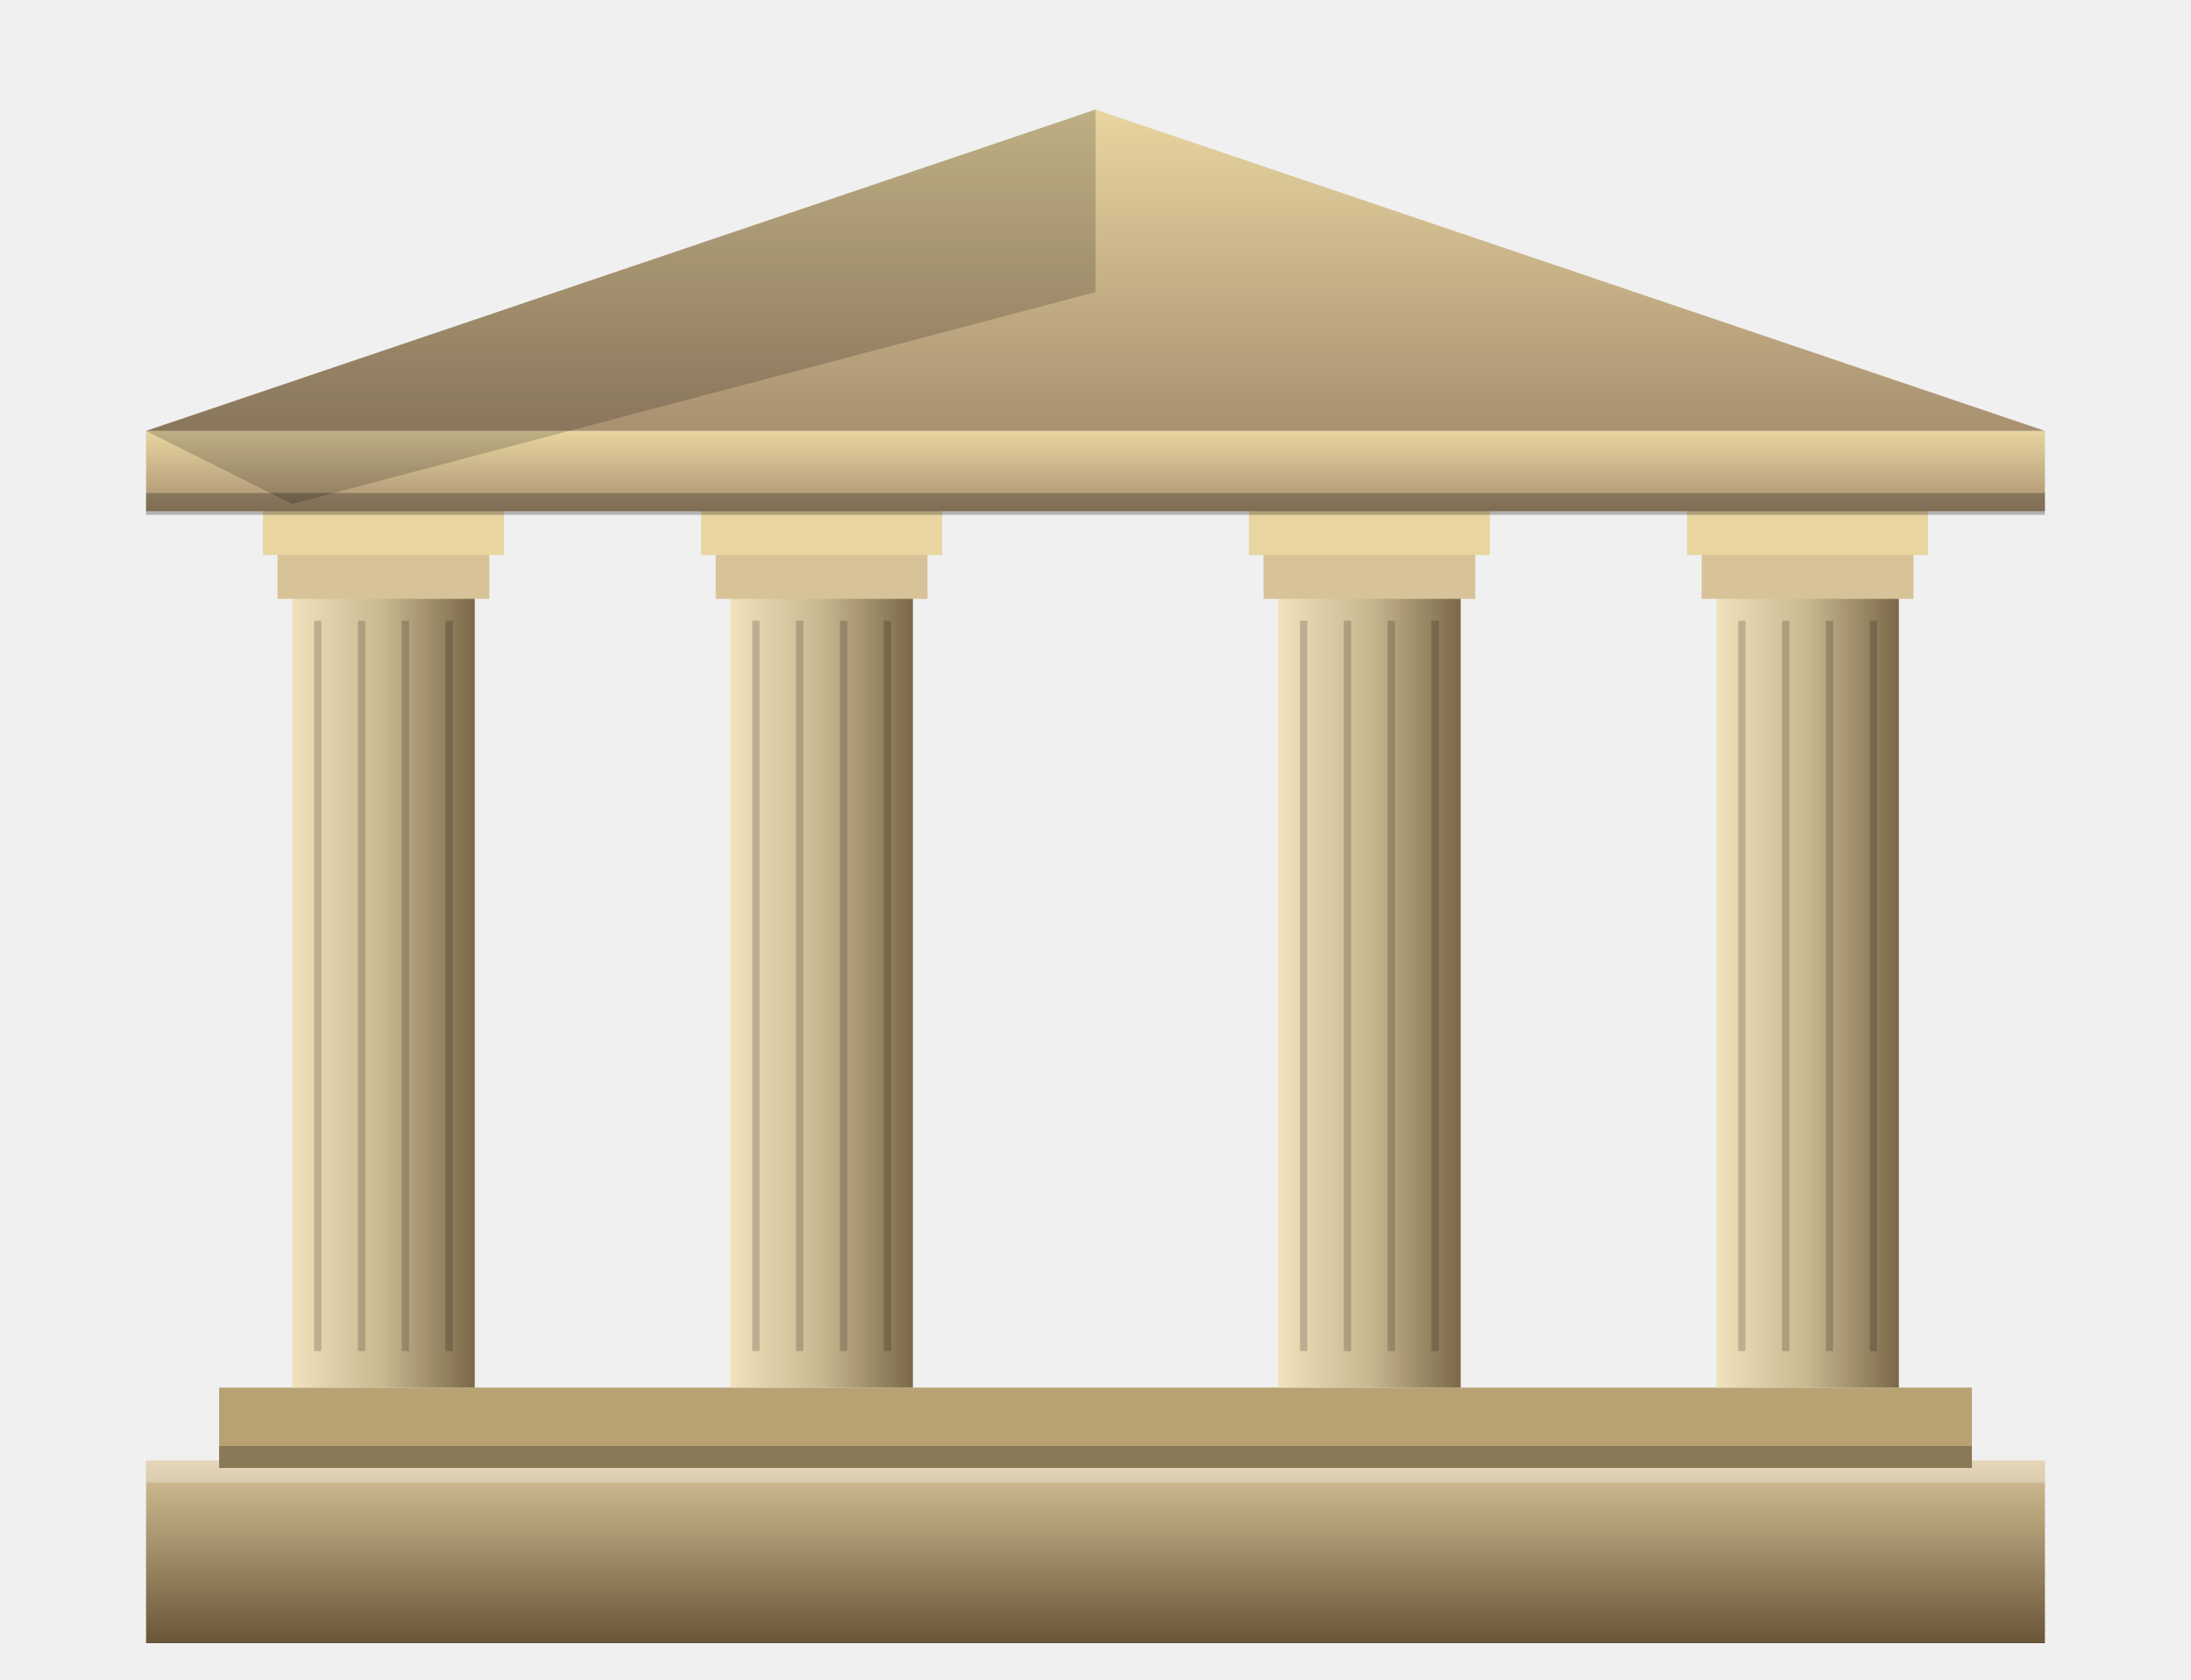
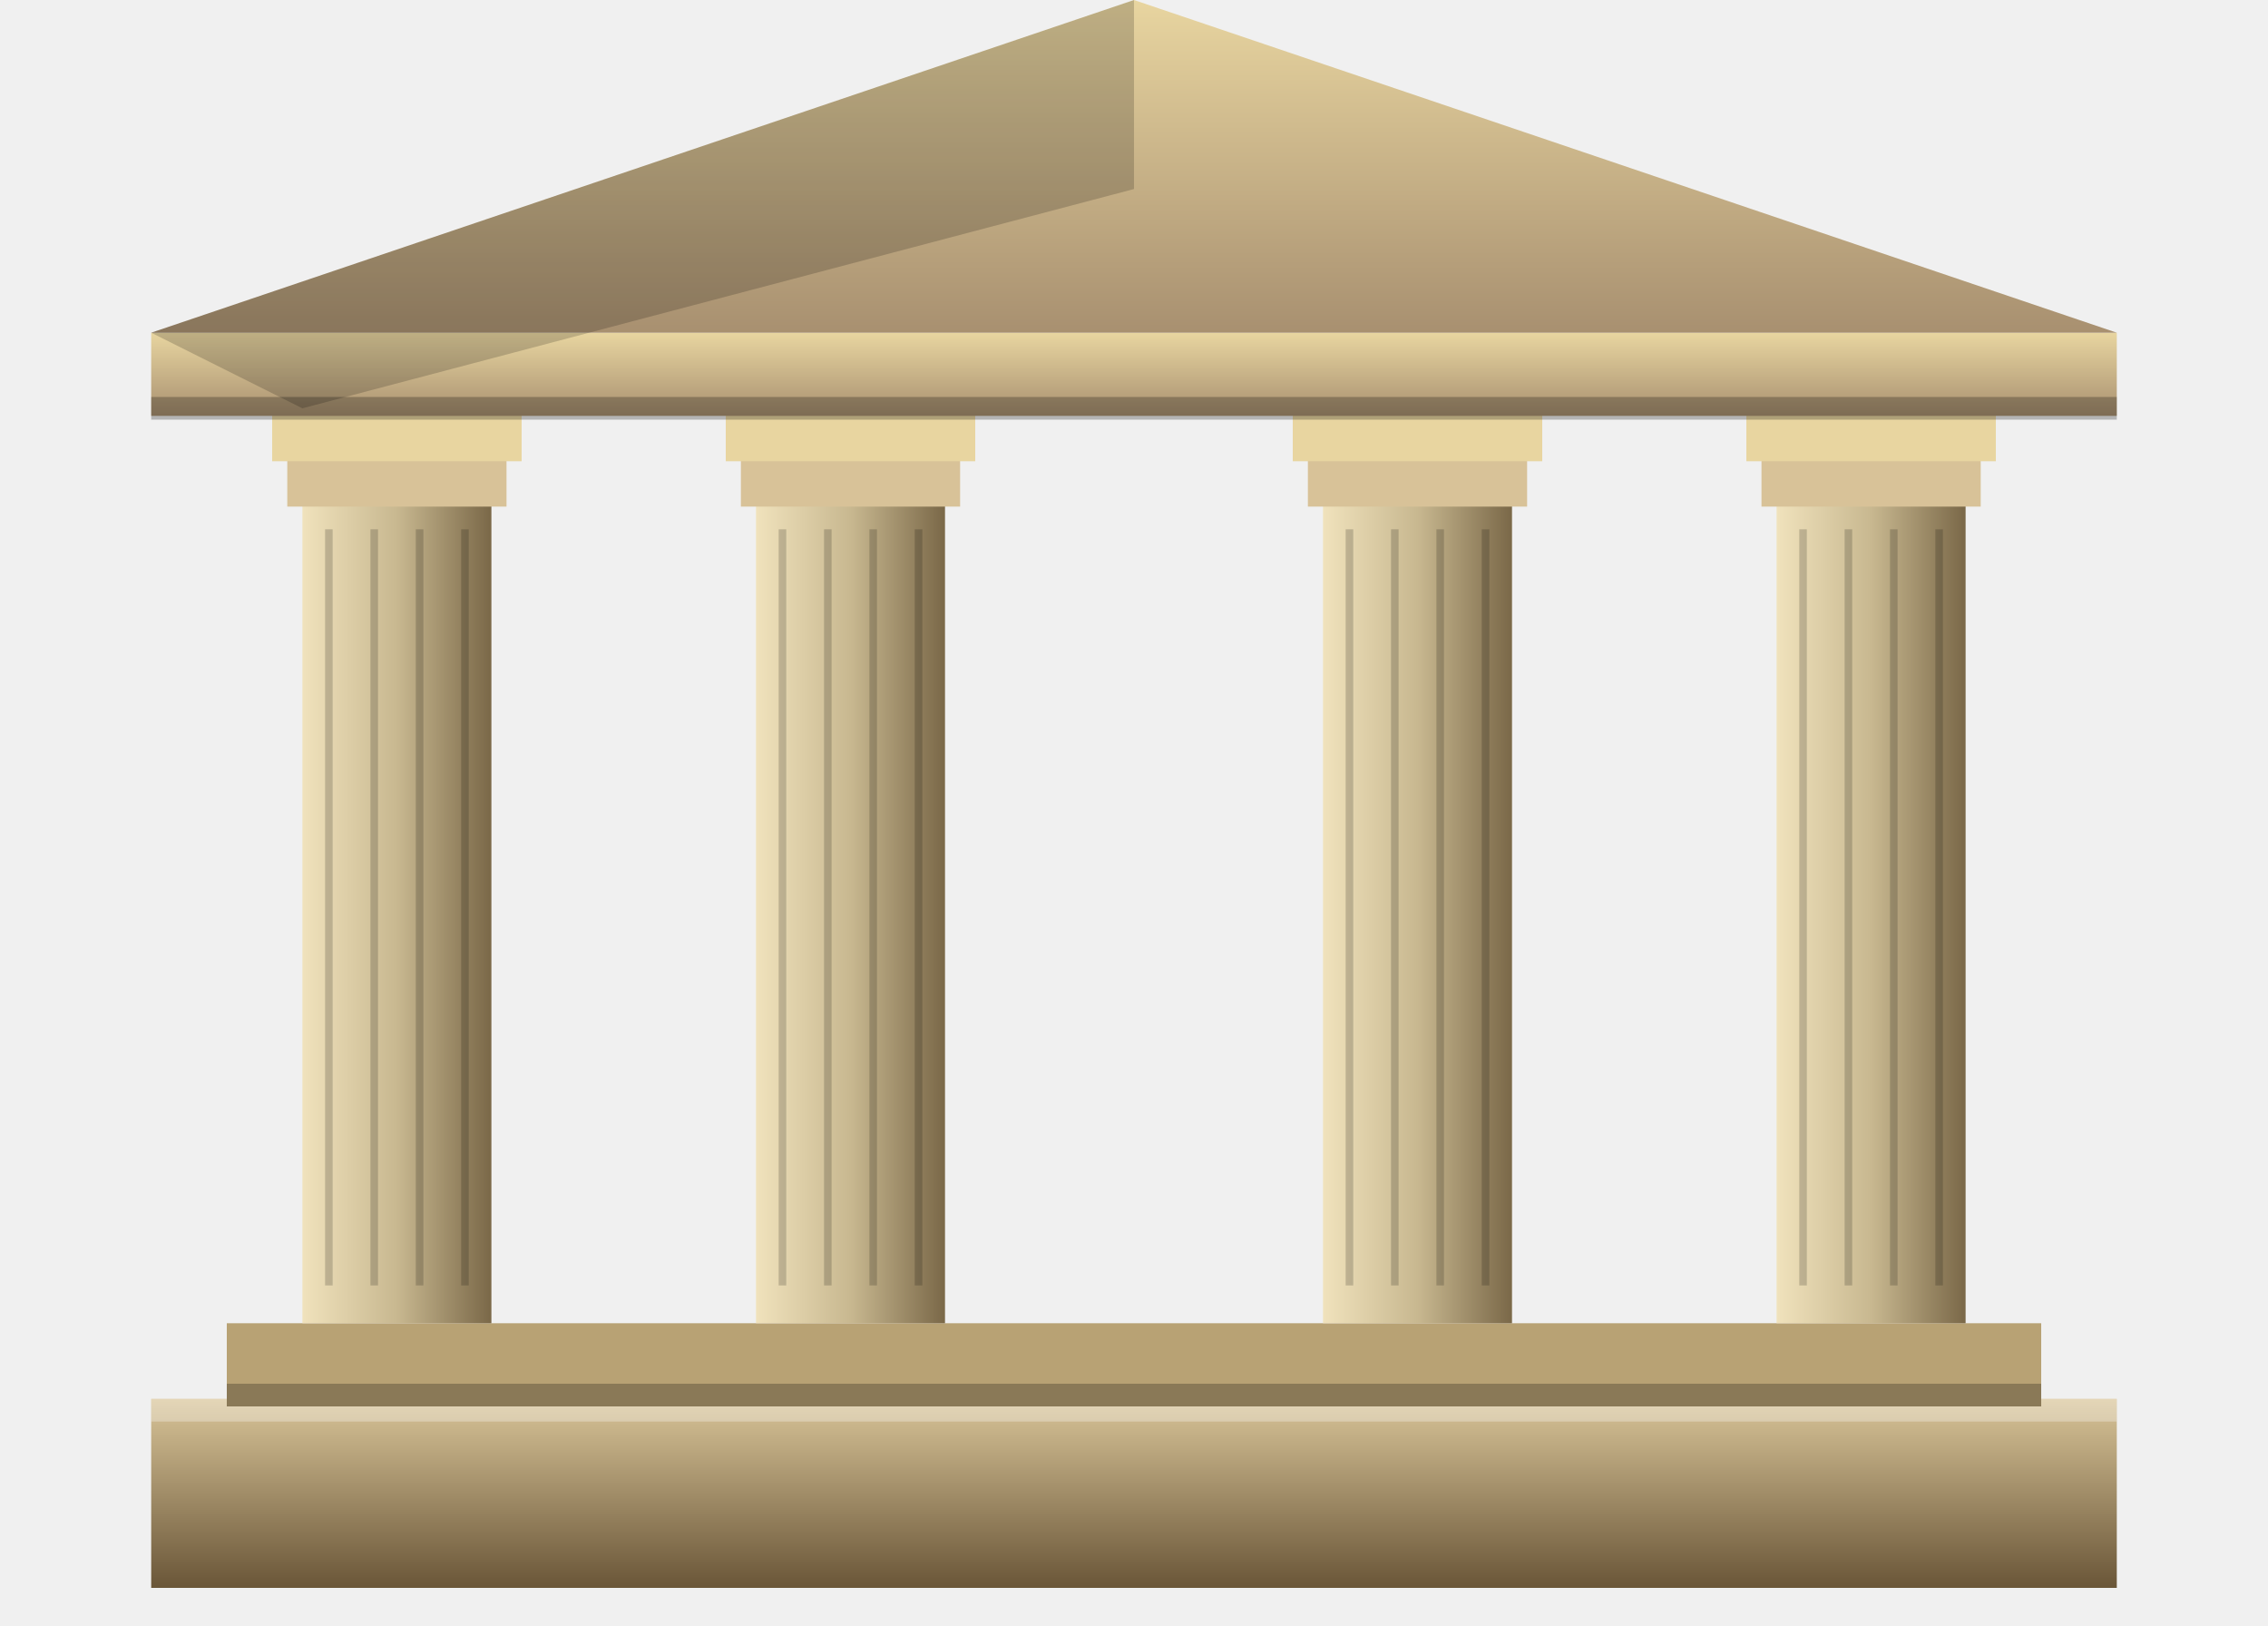
- <svg xmlns="http://www.w3.org/2000/svg" viewBox="0 0 600 460" width="600" height="460">
+ <svg xmlns="http://www.w3.org/2000/svg" viewBox="0 30 600 430" width="600" height="430">
  <defs>
    <linearGradient id="tm_roof" x1="0" y1="0" x2="0" y2="1">
      <stop offset="0" stop-color="#e8d5a0" />
      <stop offset="1" stop-color="#a89070" />
    </linearGradient>
    <linearGradient id="tm_col" x1="0" y1="0" x2="1" y2="0">
      <stop offset="0" stop-color="#f0e2bc" />
      <stop offset="0.5" stop-color="#c8b890" />
      <stop offset="1" stop-color="#7a6848" />
    </linearGradient>
    <linearGradient id="tm_floor" x1="0" y1="0" x2="0" y2="1">
      <stop offset="0" stop-color="#d8c498" />
      <stop offset="1" stop-color="#6a5638" />
    </linearGradient>
  </defs>
  <rect x="40" y="400" width="520" height="50" fill="url(#tm_floor)" />
  <rect x="40" y="400" width="520" height="6" fill="#fff" opacity="0.3" />
  <rect x="60" y="380" width="480" height="22" fill="#b8a274" />
  <rect x="60" y="396" width="480" height="6" fill="#000" opacity="0.25" />
  <g>
    <rect x="80" y="160" width="50" height="220" fill="url(#tm_col)" />
    <rect x="76" y="150" width="58" height="14" fill="#d8c298" />
    <rect x="72" y="138" width="66" height="14" fill="#e8d5a0" />
    <rect x="86" y="170" width="2" height="200" fill="#000" opacity="0.18" />
    <rect x="98" y="170" width="2" height="200" fill="#000" opacity="0.18" />
    <rect x="110" y="170" width="2" height="200" fill="#000" opacity="0.18" />
    <rect x="122" y="170" width="2" height="200" fill="#000" opacity="0.18" />
  </g>
  <g>
    <rect x="200" y="160" width="50" height="220" fill="url(#tm_col)" />
    <rect x="196" y="150" width="58" height="14" fill="#d8c298" />
    <rect x="192" y="138" width="66" height="14" fill="#e8d5a0" />
    <rect x="206" y="170" width="2" height="200" fill="#000" opacity="0.18" />
    <rect x="218" y="170" width="2" height="200" fill="#000" opacity="0.18" />
    <rect x="230" y="170" width="2" height="200" fill="#000" opacity="0.18" />
    <rect x="242" y="170" width="2" height="200" fill="#000" opacity="0.18" />
  </g>
  <g>
    <rect x="350" y="160" width="50" height="220" fill="url(#tm_col)" />
    <rect x="346" y="150" width="58" height="14" fill="#d8c298" />
    <rect x="342" y="138" width="66" height="14" fill="#e8d5a0" />
    <rect x="356" y="170" width="2" height="200" fill="#000" opacity="0.18" />
    <rect x="368" y="170" width="2" height="200" fill="#000" opacity="0.18" />
    <rect x="380" y="170" width="2" height="200" fill="#000" opacity="0.18" />
    <rect x="392" y="170" width="2" height="200" fill="#000" opacity="0.18" />
  </g>
  <g>
    <rect x="470" y="160" width="50" height="220" fill="url(#tm_col)" />
    <rect x="466" y="150" width="58" height="14" fill="#d8c298" />
    <rect x="462" y="138" width="66" height="14" fill="#e8d5a0" />
    <rect x="476" y="170" width="2" height="200" fill="#000" opacity="0.18" />
    <rect x="488" y="170" width="2" height="200" fill="#000" opacity="0.18" />
    <rect x="500" y="170" width="2" height="200" fill="#000" opacity="0.18" />
    <rect x="512" y="170" width="2" height="200" fill="#000" opacity="0.18" />
  </g>
  <rect x="40" y="118" width="520" height="22" fill="url(#tm_roof)" />
  <rect x="40" y="135" width="520" height="6" fill="#000" opacity="0.25" />
  <path d="M 40 118 L 300 30 L 560 118 Z" fill="url(#tm_roof)" />
  <path d="M 40 118 L 300 30 L 300 80 L 80 138 Z" fill="#000" opacity="0.18" />
  <rect x="0" y="440" width="600" height="20" fill="#000" opacity="0" />
</svg>
